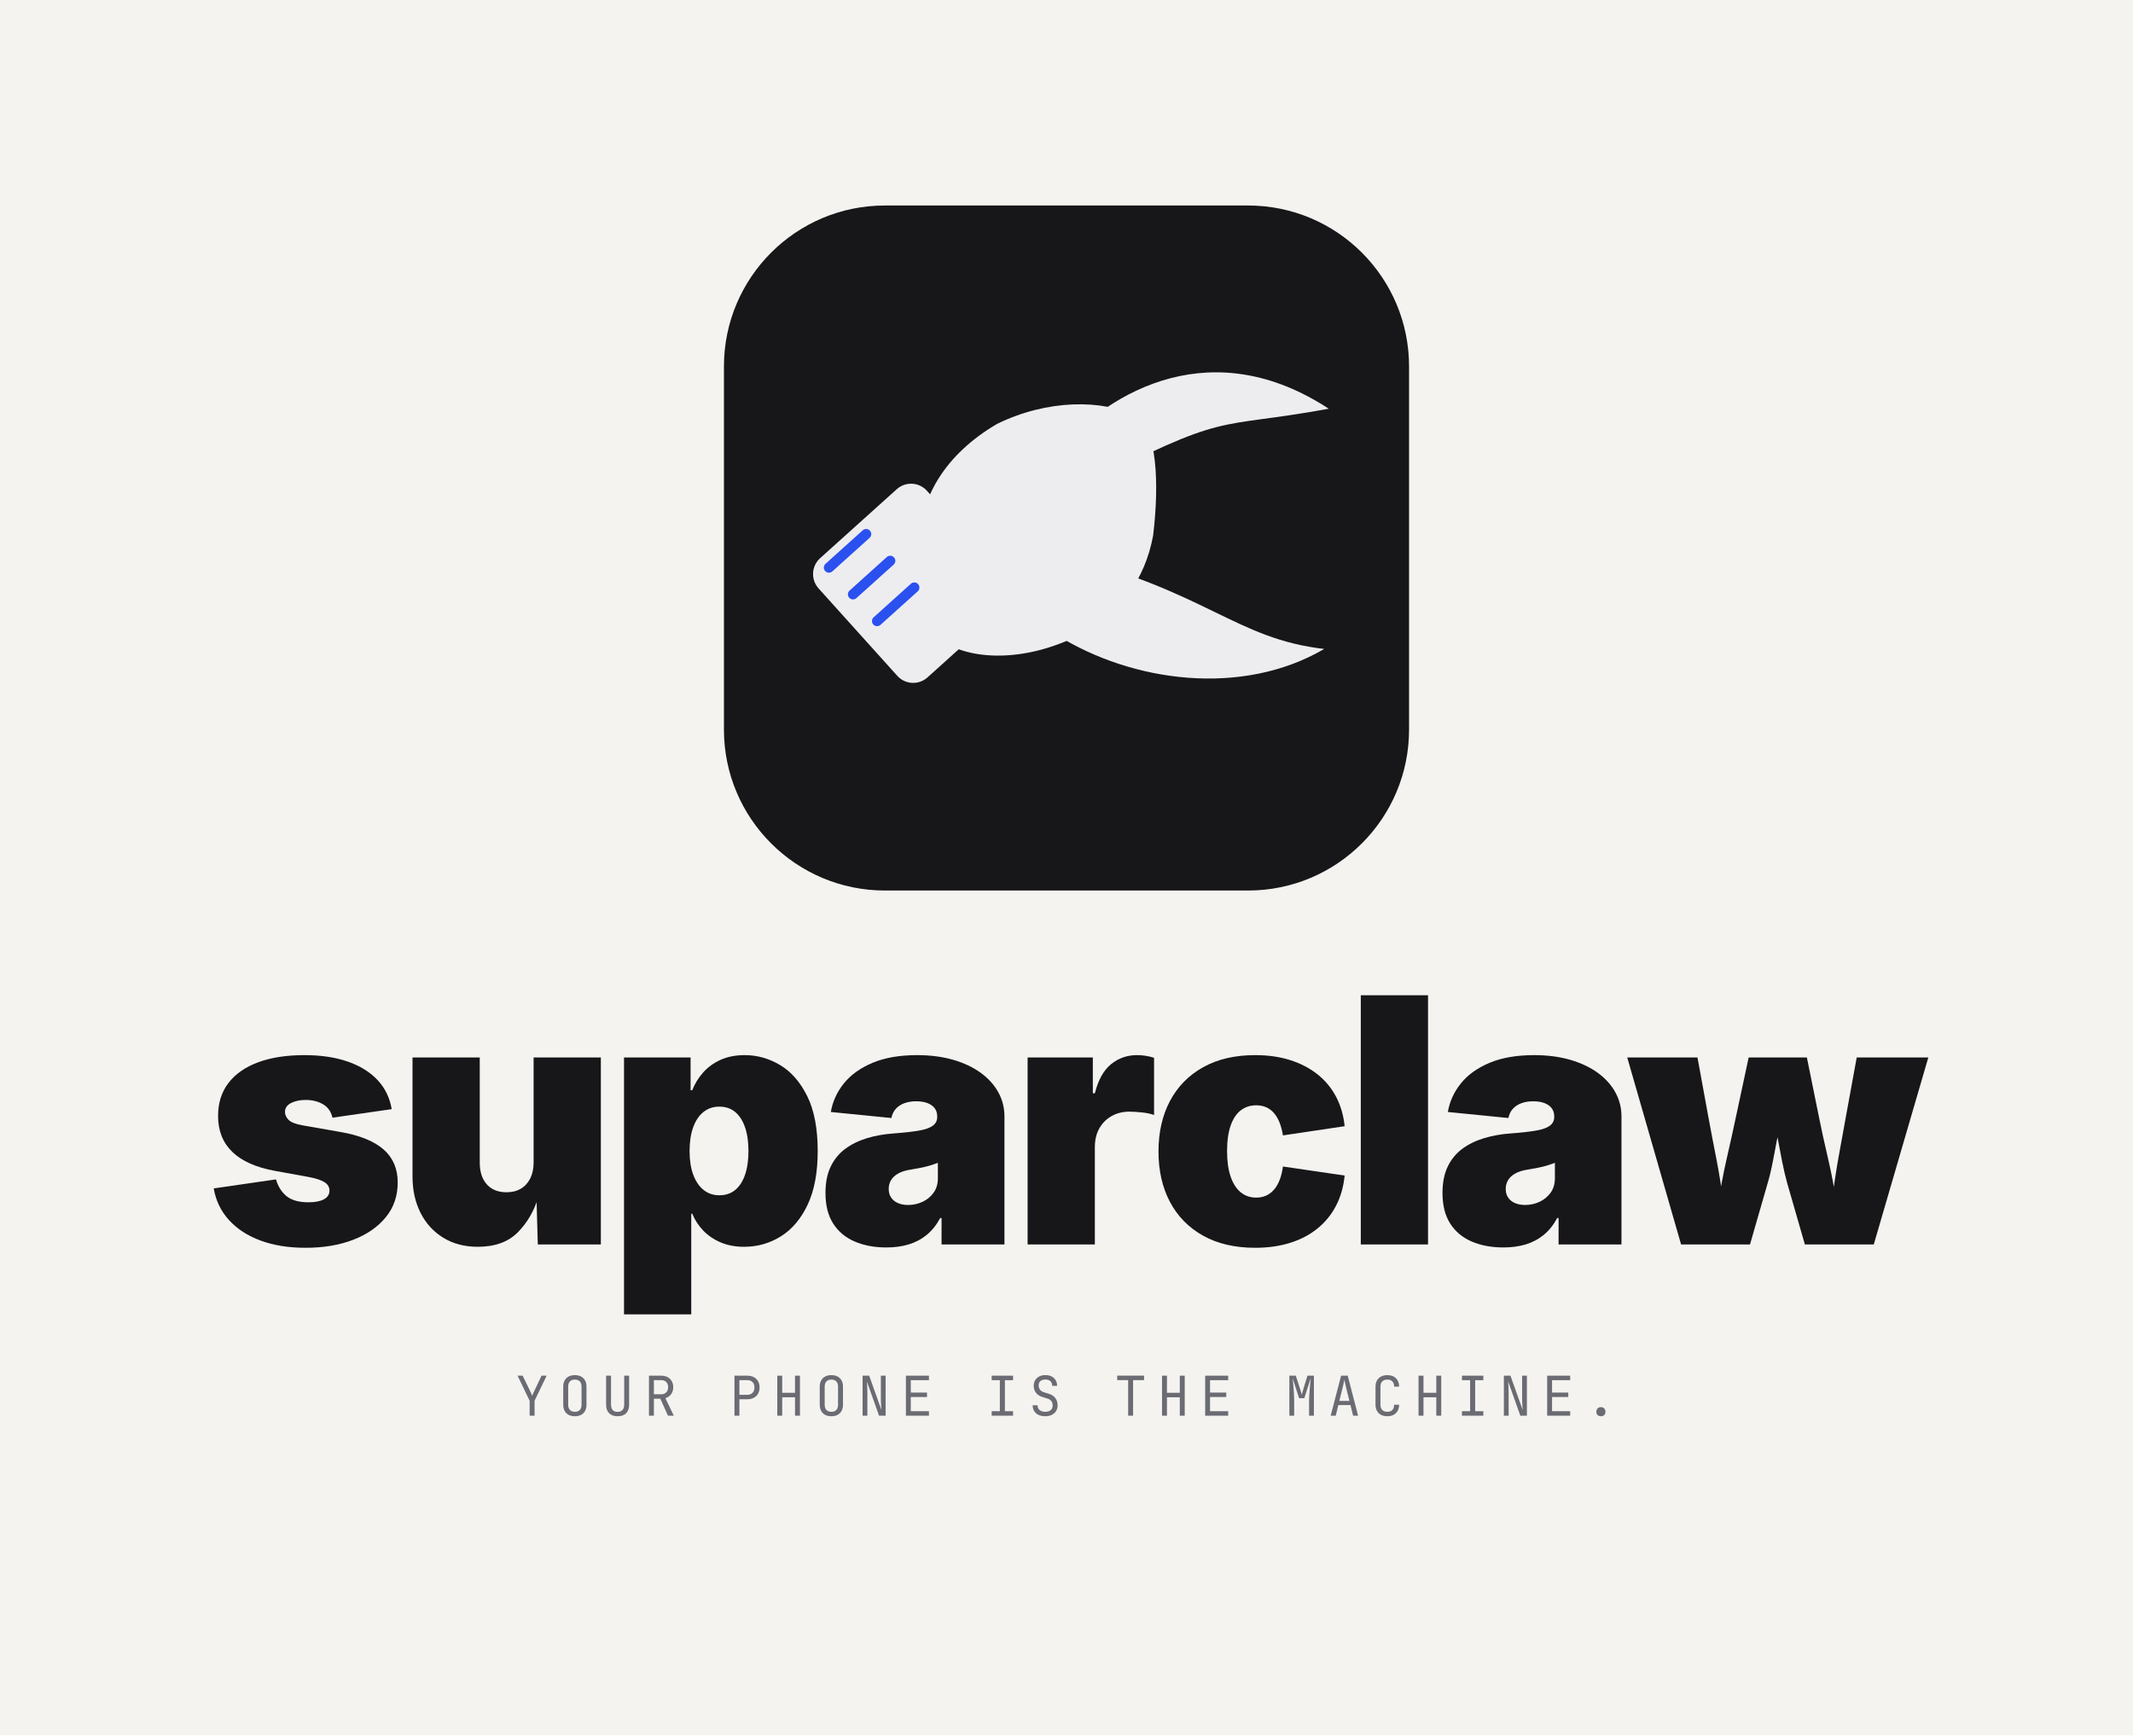
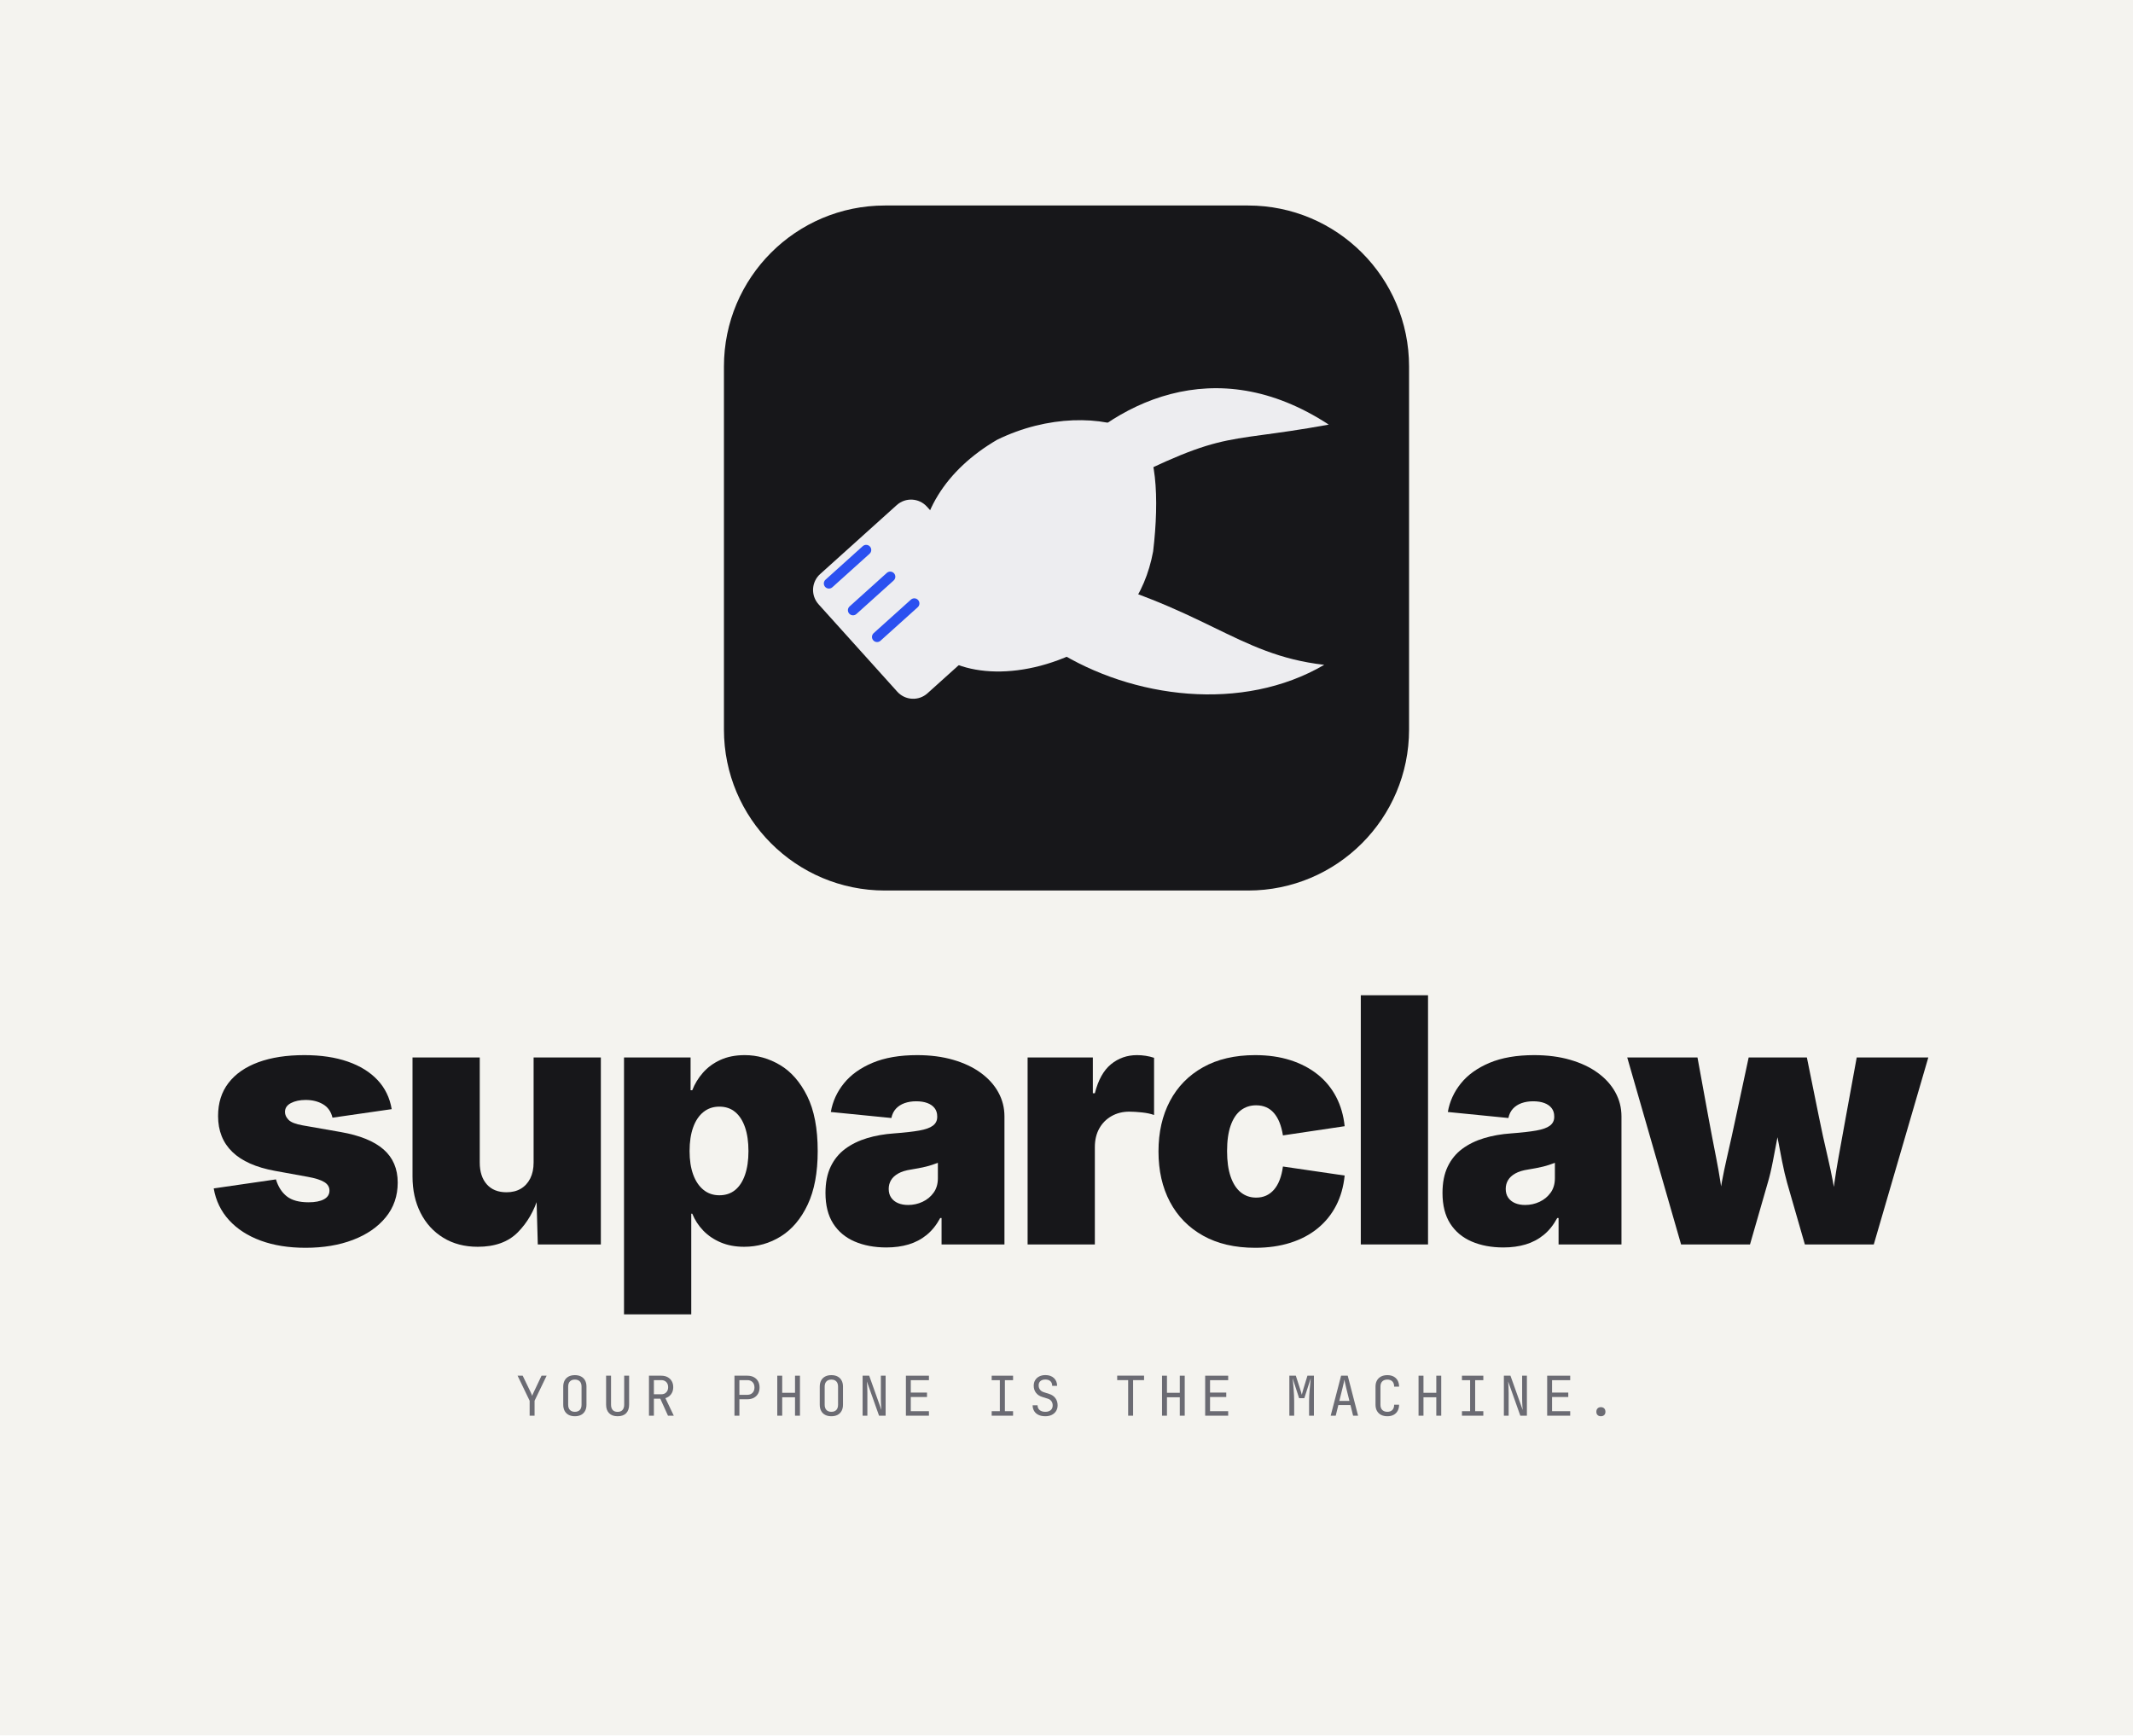
<svg xmlns="http://www.w3.org/2000/svg" width="934" height="760" viewBox="0 0 934 760" role="img" aria-label="SuparClaw">
  <rect width="934" height="760" fill="#F4F3EF" />
  <g transform="translate(317 90)">
    <rect width="300" height="300" rx="70.5" fill="#17171A" />
    <g transform="translate(19.5 19.5) scale(0.2548828)">
-       <g transform="translate(539.03 528.87) scale(0.83531)">
+       <g transform="translate(539.03 556.16) scale(0.83531)">
        <g transform="rotate(-8 -80 0)">
          <g transform="rotate(-34 -330 40)">
            <rect x="-486" y="-160" width="300" height="330" rx="44" fill="#EDEDF0" />
            <g fill="#2B50F0">
              <rect x="-452" y="-144" width="124" height="21" rx="10.5" />
              <rect x="-452" y="-70" width="124" height="21" rx="10.5" />
              <rect x="-452" y="4" width="124" height="21" rx="10.5" />
            </g>
          </g>
          <path d="M -330 -46 C -322 -156 -248 -240 -136 -286 C -26 -322 86 -306 150 -262 C 188 -228 178 -120 150 -14 C 120 76 60 130 -8 160 C -150 216 -284 186 -330 118 Z" fill="#EDEDF0" />
          <path d="M 544 -222 C 334 -406 110 -330 -30 -206 L -8 -169 L 14 -132 C 344 -248 298 -212 544 -222 Z" fill="#EDEDF0" />
          <path d="M 466 266 C 288 220 240 112 -42 0 L -59 80 L -76 160 C 66 280 286 340 466 266 Z" fill="#EDEDF0" />
        </g>
      </g>
    </g>
  </g>
  <g transform="translate(89.7765 545) scale(0.07324219 -0.07324219)" fill="#17171A">
    <path transform="translate(0 0)" d="M601 -20Q449 -20 332.5 23.0Q216 66 143.5 145.5Q71 225 52 335L424 389Q444 323 489.0 287.5Q534 252 619 252Q678 252 711.0 270.0Q744 288 744 322Q744 354 713.0 373.0Q682 392 616 404L418 440Q248 471 163.0 553.5Q78 636 78 768Q78 885 140.5 966.0Q203 1047 318.5 1089.5Q434 1132 594 1132Q742 1132 853.0 1093.5Q964 1055 1031.5 983.0Q1099 911 1116 809L762 758Q749 813 705.0 838.5Q661 864 602 864Q550 864 514.0 845.5Q478 827 478 792Q478 767 499.5 745.0Q521 723 584 712L812 672Q983 642 1067.5 568.0Q1152 494 1152 370Q1152 250 1080.5 162.5Q1009 75 885.0 27.5Q761 -20 601 -20Z" />
    <path transform="translate(1138.464 0)" d="M492 -14Q374 -14 286.0 40.0Q198 94 150.0 189.0Q102 284 102 406V1118H504V490Q504 407 546.0 359.5Q588 312 664 312Q714 312 750.0 333.5Q786 355 806.0 395.0Q826 435 826 490V1118H1228V0H851L843 286H855Q817 159 731.5 72.5Q646 -14 492 -14Z" />
    <path transform="translate(2402.928 0)" d="M102 -418V1118H500V922H510Q532 979 574.0 1027.0Q616 1075 678.5 1103.5Q741 1132 824 1132Q935 1132 1034.5 1073.0Q1134 1014 1197.0 887.5Q1260 761 1260 558Q1260 365 1200.0 238.0Q1140 111 1040.0 48.5Q940 -14 820 -14Q742 -14 680.5 12.0Q619 38 576.0 82.5Q533 127 510 184H504V-418ZM672 294Q728 294 766.5 325.5Q805 357 825.5 416.5Q846 476 846 558Q846 641 825.5 700.5Q805 760 766.5 792.0Q728 824 672 824Q617 824 577.0 792.0Q537 760 515.5 700.5Q494 641 494 558Q494 477 515.5 418.0Q537 359 577.0 326.5Q617 294 672 294Z" />
    <path transform="translate(3659.392 0)" d="M414 -18Q307 -18 224.5 17.5Q142 53 96.0 125.0Q50 197 50 308Q50 400 81.0 465.0Q112 530 168.0 571.5Q224 613 298.5 635.5Q373 658 460 664Q554 671 610.5 681.0Q667 691 692.5 710.5Q718 730 718 762V766Q718 795 702.5 815.0Q687 835 659.0 845.5Q631 856 592 856Q554 856 523.0 845.0Q492 834 471.5 812.0Q451 790 444 756L82 792Q98 886 160.0 963.0Q222 1040 331.5 1086.0Q441 1132 598 1132Q717 1132 813.5 1104.0Q910 1076 978.5 1026.0Q1047 976 1083.5 909.5Q1120 843 1120 766V0H744V158H736Q702 95 654.5 56.5Q607 18 547.0 0.0Q487 -18 414 -18ZM544 236Q590 236 630.5 255.0Q671 274 696.5 309.5Q722 345 722 396V488Q706 482 688.0 476.0Q670 470 649.5 465.0Q629 460 607.5 456.0Q586 452 562 448Q515 441 485.5 424.5Q456 408 442.0 384.5Q428 361 428 332Q428 301 443.0 279.5Q458 258 484.0 247.0Q510 236 544 236Z" />
    <path transform="translate(4815.856 0)" d="M102 0V1118H492V904H504Q534 1023 600.5 1077.5Q667 1132 756 1132Q782 1132 808.0 1128.0Q834 1124 858 1116V774Q828 785 784.5 789.5Q741 794 710 794Q651 794 604.0 767.5Q557 741 530.5 693.5Q504 646 504 582V0Z" />
    <path transform="translate(5638.32 0)" d="M640 -20Q458 -20 328.5 52.5Q199 125 130.5 254.5Q62 384 62 556Q62 728 130.5 857.5Q199 987 328.5 1059.5Q458 1132 640 1132Q756 1132 850.0 1102.0Q944 1072 1013.5 1016.5Q1083 961 1124.0 882.5Q1165 804 1175 707L806 652Q799 696 785.5 729.5Q772 763 752.0 786.0Q732 809 705.5 820.5Q679 832 646 832Q593 832 554.0 802.0Q515 772 493.5 711.0Q472 650 472 558Q472 467 493.5 405.0Q515 343 554.0 311.5Q593 280 646 280Q679 280 705.5 292.0Q732 304 752.5 327.5Q773 351 786.5 386.0Q800 421 806 466L1175 412Q1165 312 1124.0 232.5Q1083 153 1014.0 96.5Q945 40 850.5 10.0Q756 -20 640 -20Z" />
    <path transform="translate(6807.784 0)" d="M504 1490V0H102V1490Z" />
    <path transform="translate(7348.248 0)" d="M414 -18Q307 -18 224.5 17.5Q142 53 96.0 125.0Q50 197 50 308Q50 400 81.0 465.0Q112 530 168.0 571.5Q224 613 298.5 635.5Q373 658 460 664Q554 671 610.5 681.0Q667 691 692.5 710.5Q718 730 718 762V766Q718 795 702.5 815.0Q687 835 659.0 845.5Q631 856 592 856Q554 856 523.0 845.0Q492 834 471.5 812.0Q451 790 444 756L82 792Q98 886 160.0 963.0Q222 1040 331.5 1086.0Q441 1132 598 1132Q717 1132 813.5 1104.0Q910 1076 978.5 1026.0Q1047 976 1083.5 909.5Q1120 843 1120 766V0H744V158H736Q702 95 654.5 56.5Q607 18 547.0 0.0Q487 -18 414 -18ZM544 236Q590 236 630.5 255.0Q671 274 696.5 309.5Q722 345 722 396V488Q706 482 688.0 476.0Q670 470 649.5 465.0Q629 460 607.5 456.0Q586 452 562 448Q515 441 485.5 424.5Q456 408 442.0 384.5Q428 361 428 332Q428 301 443.0 279.5Q458 258 484.0 247.0Q510 236 544 236Z" />
    <path transform="translate(8504.712 0)" d="M320 0 -2 1118H418L482 768Q504 648 530.5 514.0Q557 380 576 224H539Q562 380 593.0 514.5Q624 649 649 768L724 1118H1072L1143 768Q1167 648 1198.5 514.0Q1230 380 1253 224H1218Q1236 380 1260.0 514.0Q1284 648 1306 768L1370 1118H1798L1472 0H1060L954 368Q939 421 923.5 498.5Q908 576 893.5 655.5Q879 735 864 792H928Q914 735 899.0 655.5Q884 576 869.0 498.5Q854 421 838 368L732 0Z" />
  </g>
  <g transform="translate(225.8 620) scale(0.024 -0.024)" fill="#6B6B73">
    <path transform="translate(0 0)" d="M255 0V273L35 730H128L273 430Q285 405 292.0 387.5Q299 370 301 362Q303 370 310.5 387.5Q318 405 330 430L472 730H565L345 273V0Z" />
    <path transform="translate(780 0)" d="M300 -10Q234 -10 186.5 15.0Q139 40 113.5 87.5Q88 135 88 200V530Q88 596 113.5 643.0Q139 690 186.5 715.0Q234 740 300 740Q366 740 413.5 715.0Q461 690 486.5 643.0Q512 596 512 531V200Q512 135 486.5 87.5Q461 40 413.5 15.0Q366 -10 300 -10ZM300 71Q359 71 390.5 104.5Q422 138 422 200V530Q422 592 390.5 625.5Q359 659 300 659Q242 659 210.0 625.5Q178 592 178 530V200Q178 138 210.0 104.5Q242 71 300 71Z" />
    <path transform="translate(1560 0)" d="M300 -10Q198 -10 144.0 46.5Q90 103 90 200V730H180V200Q180 140 209.5 105.0Q239 70 300 70Q360 70 390.0 105.0Q420 140 420 200V730H510V200Q510 102 456.5 46.0Q403 -10 300 -10Z" />
    <path transform="translate(2340 0)" d="M92 0V730H318Q383 730 432.0 703.5Q481 677 508.0 630.0Q535 583 535 520Q535 446 496.5 393.0Q458 340 392 320L545 0H439L299 310H182V0ZM182 391H318Q374 391 408.0 426.5Q442 462 442 520Q442 579 408.0 614.0Q374 649 318 649H182Z" />
    <path transform="translate(3900 0)" d="M92 0V730H327Q395 730 445.0 703.5Q495 677 522.5 629.0Q550 581 550 515Q550 450 522.5 401.5Q495 353 445.0 326.5Q395 300 327 300H182V0ZM182 381H327Q386 381 421.5 417.5Q457 454 457 515Q457 577 421.5 613.0Q386 649 327 649H182Z" />
    <path transform="translate(4680 0)" d="M93 0V730H183V418H417V730H507V0H417V336H183V0Z" />
    <path transform="translate(5460 0)" d="M300 -10Q234 -10 186.5 15.0Q139 40 113.5 87.5Q88 135 88 200V530Q88 596 113.5 643.0Q139 690 186.5 715.0Q234 740 300 740Q366 740 413.5 715.0Q461 690 486.5 643.0Q512 596 512 531V200Q512 135 486.5 87.5Q461 40 413.5 15.0Q366 -10 300 -10ZM300 71Q359 71 390.5 104.5Q422 138 422 200V530Q422 592 390.5 625.5Q359 659 300 659Q242 659 210.0 625.5Q178 592 178 530V200Q178 138 210.0 104.5Q242 71 300 71Z" />
    <path transform="translate(6240 0)" d="M90 0V730H210L433 105Q431 130 428.5 166.5Q426 203 424.5 243.5Q423 284 423 320V730H510V0H390L168 625Q170 601 172.0 564.5Q174 528 175.5 487.5Q177 447 177 410V0Z" />
    <path transform="translate(7020 0)" d="M100 0V730H520V648H189V422H485V341H189V82H520V0Z" />
    <path transform="translate(8580 0)" d="M105 0V82H254V648H105V730H495V648H346V82H495V0Z" />
    <path transform="translate(9360 0)" d="M304 -10Q232 -10 180.5 14.0Q129 38 101.0 83.0Q73 128 72 190H162Q162 135 199.5 103.0Q237 71 304 71Q367 71 402.5 102.0Q438 133 438 188Q438 232 414.5 265.0Q391 298 347 311L248 342Q173 365 132.5 419.0Q92 473 92 546Q92 605 118.5 648.5Q145 692 193.0 716.5Q241 741 306 741Q402 741 460.0 687.5Q518 634 519 545H429Q429 599 396.5 629.5Q364 660 305 660Q247 660 214.5 632.0Q182 604 182 554Q182 509 206.0 476.0Q230 443 275 429L375 397Q448 374 488.0 319.0Q528 264 528 190Q528 130 500.0 85.0Q472 40 421.5 15.0Q371 -10 304 -10Z" />
    <path transform="translate(10920 0)" d="M255 0V649H55V731H545V649H345V0Z" />
    <path transform="translate(11700 0)" d="M93 0V730H183V418H417V730H507V0H417V336H183V0Z" />
    <path transform="translate(12480 0)" d="M100 0V730H520V648H189V422H485V341H189V82H520V0Z" />
    <path transform="translate(14040 0)" d="M76 0V730H194L270 494Q281 462 290.0 430.5Q299 399 303 382Q308 399 316.0 430.5Q324 462 334 495L406 730H524V0H436V265Q436 309 439.0 365.0Q442 421 447.0 479.5Q452 538 457.5 591.5Q463 645 467 685L349 320H254L135 685Q140 646 145.0 594.5Q150 543 154.0 485.5Q158 428 161.0 371.0Q164 314 164 265V0Z" />
    <path transform="translate(14820 0)" d="M50 0 240 730H361L550 0H459L411 194H190L142 0ZM208 270H392L336 495Q320 559 311.0 602.0Q302 645 300 658Q298 645 289.0 602.0Q280 559 264 496Z" />
    <path transform="translate(15600 0)" d="M304 -10Q238 -10 189.5 15.0Q141 40 114.5 87.5Q88 135 88 200V530Q88 596 114.5 643.0Q141 690 189.5 715.0Q238 740 304 740Q370 740 418.0 714.5Q466 689 492.0 642.0Q518 595 518 530H428Q428 592 395.5 625.5Q363 659 304 659Q245 659 211.5 626.0Q178 593 178 531V200Q178 138 211.5 104.5Q245 71 304 71Q363 71 395.5 104.5Q428 138 428 200H518Q518 136 492.0 88.5Q466 41 418.0 15.5Q370 -10 304 -10Z" />
    <path transform="translate(16380 0)" d="M93 0V730H183V418H417V730H507V0H417V336H183V0Z" />
    <path transform="translate(17160 0)" d="M105 0V82H254V648H105V730H495V648H346V82H495V0Z" />
    <path transform="translate(17940 0)" d="M90 0V730H210L433 105Q431 130 428.5 166.5Q426 203 424.5 243.5Q423 284 423 320V730H510V0H390L168 625Q170 601 172.0 564.5Q174 528 175.5 487.5Q177 447 177 410V0Z" />
    <path transform="translate(18720 0)" d="M100 0V730H520V648H189V422H485V341H189V82H520V0Z" />
    <path transform="translate(19500 0)" d="M300 -10Q262 -10 239.5 12.0Q217 34 217 71Q217 110 239.5 133.0Q262 156 300 156Q338 156 360.5 133.0Q383 110 383 71Q383 34 360.5 12.0Q338 -10 300 -10Z" />
  </g>
</svg>
